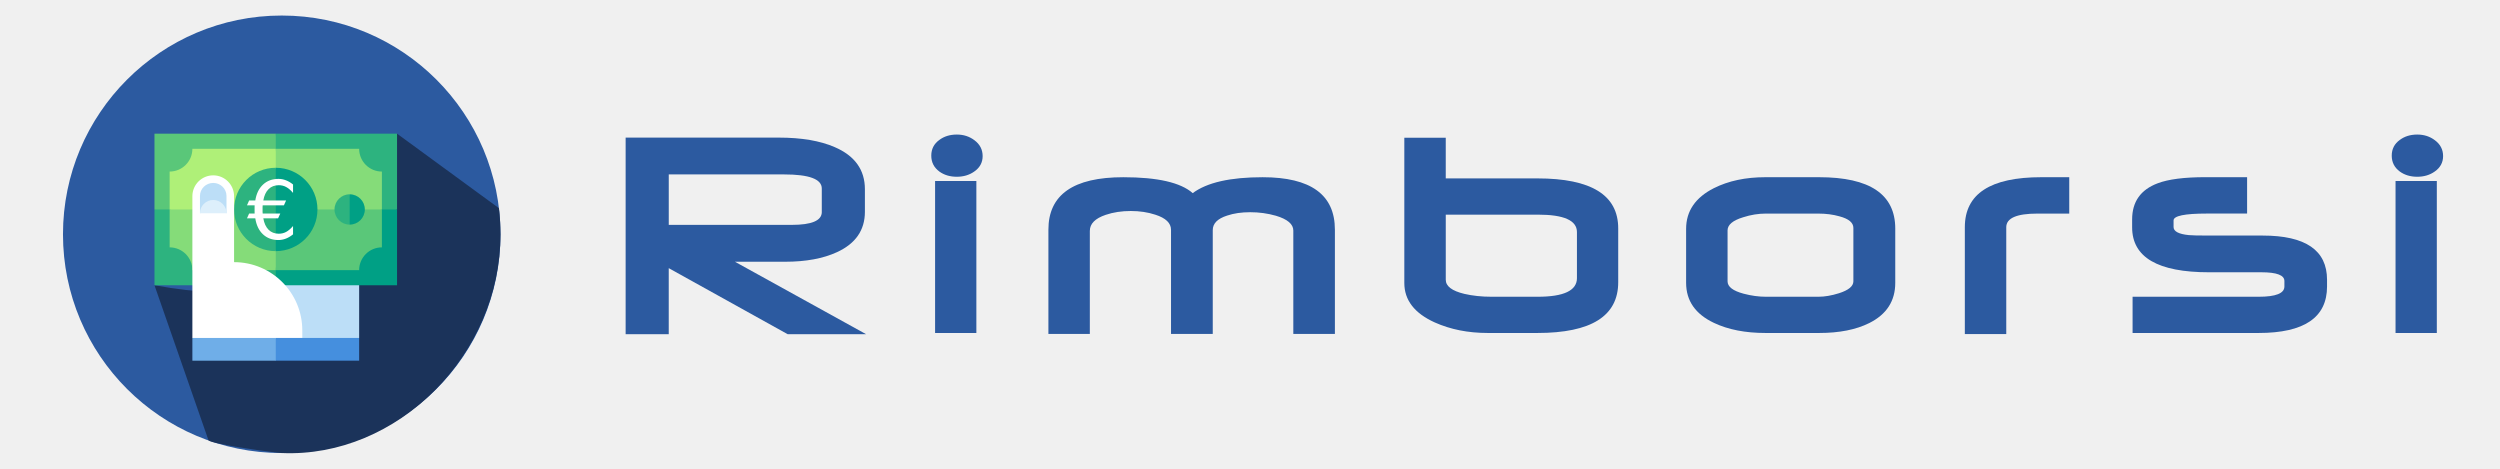
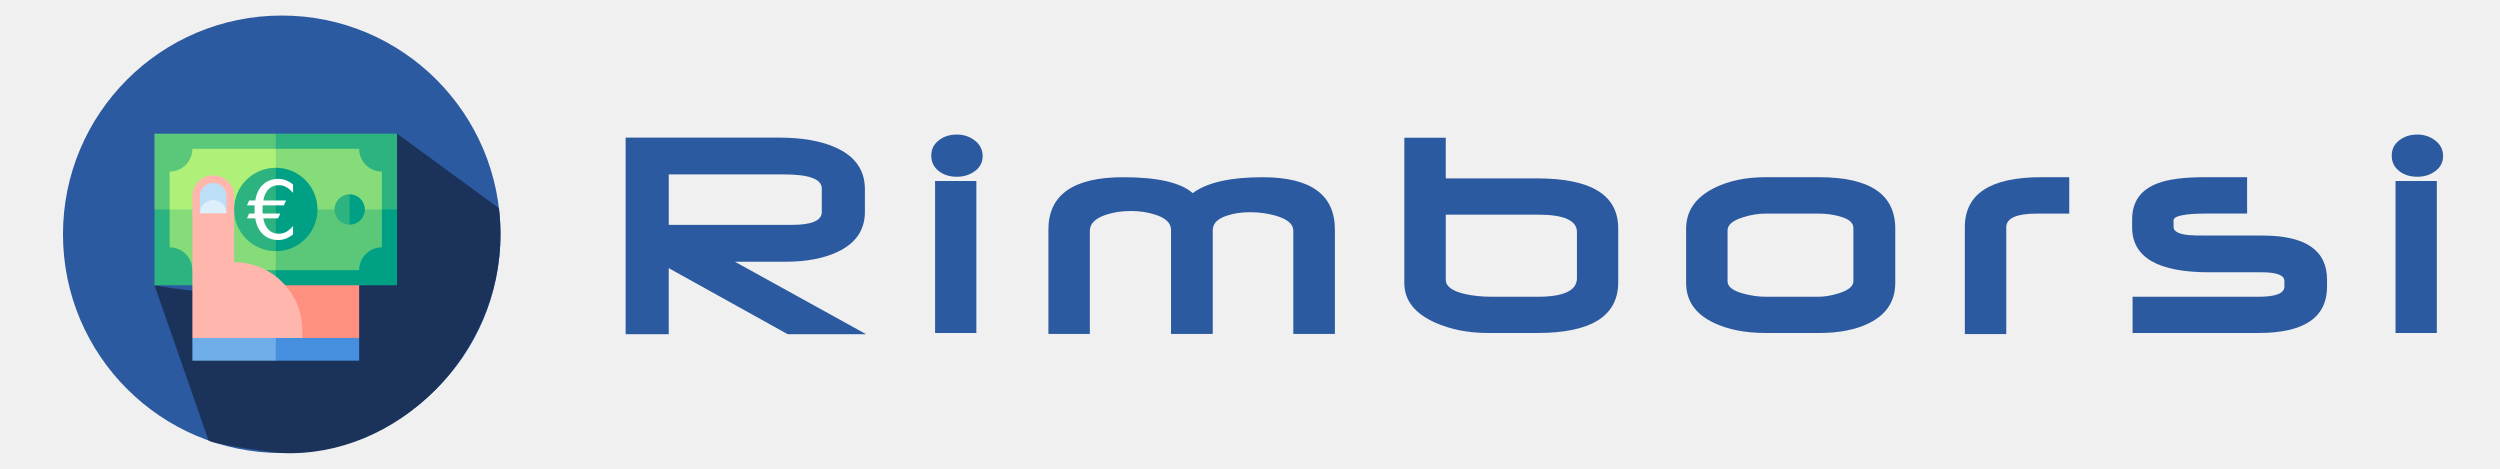
<svg xmlns="http://www.w3.org/2000/svg" version="1.1" id="Layer_1" x="0px" y="0px" viewBox="0 0 320 60" xml:space="preserve" width="320" height="60">
  <defs id="defs53">










	
	






		
		
		
	</defs>
  <g id="g20">
</g>
  <g id="g22">
</g>
  <g id="g24">
</g>
  <g id="g26">
</g>
  <g id="g28">
</g>
  <g id="g30">
</g>
  <g id="g32">
</g>
  <g id="g34">
</g>
  <g id="g36">
</g>
  <g id="g38">
</g>
  <g id="g40">
</g>
  <g id="g42">
</g>
  <g id="g44">
</g>
  <g id="g46">
</g>
  <g id="g48">
</g>
  <g id="g15350" transform="translate(6.080808,1)">
    <g id="g20-9" transform="translate(-286.2633,-77.11624)">
</g>
    <g id="g22-0" transform="translate(-286.2633,-77.11624)">
</g>
    <g id="g24-9" transform="translate(-286.2633,-77.11624)">
</g>
    <g id="g26-1" transform="translate(-286.2633,-77.11624)">
</g>
    <g id="g28-7" transform="translate(-286.2633,-77.11624)">
</g>
    <g id="g30-7" transform="translate(-286.2633,-77.11624)">
</g>
    <g id="g32-1" transform="translate(-286.2633,-77.11624)">
</g>
    <g id="g34-1" transform="translate(-286.2633,-77.11624)">
</g>
    <g id="g36-5" transform="translate(-286.2633,-77.11624)">
</g>
    <g id="g38-9" transform="translate(-286.2633,-77.11624)">
</g>
    <g id="g40-7" transform="translate(-286.2633,-77.11624)">
</g>
    <g id="g42-7" transform="translate(-286.2633,-77.11624)">
</g>
    <g id="g44-6" transform="translate(-286.2633,-77.11624)">
</g>
    <g id="g46-7" transform="translate(-286.2633,-77.11624)">
</g>
    <g id="g48-3" transform="translate(-286.2633,-77.11624)">
</g>
    <g id="g20-3" transform="translate(-296.3431,-105.3149)">
</g>
    <g id="g22-5" transform="translate(-296.3431,-105.3149)">
</g>
    <g id="g24-6" transform="translate(-296.3431,-105.3149)">
</g>
    <g id="g26-2" transform="translate(-296.3431,-105.3149)">
</g>
    <g id="g28-9" transform="translate(-296.3431,-105.3149)">
</g>
    <g id="g30-1" transform="translate(-296.3431,-105.3149)">
</g>
    <g id="g32-2" transform="translate(-296.3431,-105.3149)">
</g>
    <g id="g34-7" transform="translate(-296.3431,-105.3149)">
</g>
    <g id="g36-0" transform="translate(-296.3431,-105.3149)">
</g>
    <g id="g38-93" transform="translate(-296.3431,-105.3149)">
</g>
    <g id="g40-6" transform="translate(-296.3431,-105.3149)">
</g>
    <g id="g42-0" transform="translate(-296.3431,-105.3149)">
</g>
    <g id="g44-62" transform="translate(-296.3431,-105.3149)">
</g>
    <g id="g46-6" transform="translate(-296.3431,-105.3149)">
</g>
    <g id="g48-1" transform="translate(-296.3431,-105.3149)">
</g>
    <g id="g20-0" transform="translate(-540.3699,-86.27445)">
</g>
    <g id="g22-6" transform="translate(-540.3699,-86.27445)">
</g>
    <g id="g24-1" transform="translate(-540.3699,-86.27445)">
</g>
    <g id="g26-5" transform="translate(-540.3699,-86.27445)">
</g>
    <g id="g28-5" transform="translate(-540.3699,-86.27445)">
</g>
    <g id="g30-4" transform="translate(-540.3699,-86.27445)">
</g>
    <g id="g32-7" transform="translate(-540.3699,-86.27445)">
</g>
    <g id="g34-6" transform="translate(-540.3699,-86.27445)">
</g>
    <g id="g36-5-8" transform="translate(-540.3699,-86.27445)">
</g>
    <g id="g38-6" transform="translate(-540.3699,-86.27445)">
</g>
    <g id="g40-9" transform="translate(-540.3699,-86.27445)">
</g>
    <g id="g42-3" transform="translate(-540.3699,-86.27445)">
</g>
    <g id="g44-7" transform="translate(-540.3699,-86.27445)">
</g>
    <g id="g46-4" transform="translate(-540.3699,-86.27445)">
</g>
    <g id="g48-5" transform="translate(-540.3699,-86.27445)">
</g>
    <g id="g714" transform="translate(-1190.624,-219.007)">
</g>
    <g id="g716" transform="translate(-1190.624,-219.007)">
</g>
    <g id="g718" transform="translate(-1190.624,-219.007)">
</g>
    <g id="g720" transform="translate(-1190.624,-219.007)">
</g>
    <g id="g722" transform="translate(-1190.624,-219.007)">
</g>
    <g id="g724" transform="translate(-1190.624,-219.007)">
</g>
    <g id="g726" transform="translate(-1190.624,-219.007)">
</g>
    <g id="g728" transform="translate(-1190.624,-219.007)">
</g>
    <g id="g730" transform="translate(-1190.624,-219.007)">
</g>
    <g id="g732" transform="translate(-1190.624,-219.007)">
</g>
    <g id="g734" transform="translate(-1190.624,-219.007)">
</g>
    <g id="g736" transform="translate(-1190.624,-219.007)">
</g>
    <g id="g738" transform="translate(-1190.624,-219.007)">
</g>
    <g id="g740" transform="translate(-1190.624,-219.007)">
</g>
    <g id="g742" transform="translate(-1190.624,-219.007)">
</g>
    <g id="g2869" transform="matrix(2.14699,0,0,2.14699,611.8644,-22.03462)">
      <path d="m -236.183,29.722 h -4.676 l -7.091,-3.938 v 3.938 h -2.57 V 18.001 h 9.133 q 2.023,0 3.327,0.565 1.805,0.775 1.805,2.516 v 1.34 q 0,1.641 -1.659,2.406 -1.24,0.574 -3.099,0.574 h -2.99 z m -2.643,-7.283 v -1.404 q 0,-0.839 -2.251,-0.839 h -6.872 v 3.008 h 7.328 q 1.796,0 1.796,-0.766 z" id="path1321" style="font-size:18.667px;font-family:Neuropolitical;-inkscape-font-specification:Neuropolitical;letter-spacing:3px;fill:#2c5aa0;stroke-width:2;stroke-linecap:round;stroke-linejoin:round" />
      <path d="m -229.236,19.104 q 0,0.574 -0.501,0.921 -0.438,0.31 -1.039,0.31 -0.611,0 -1.039,-0.31 -0.483,-0.355 -0.483,-0.948 0,-0.592 0.483,-0.939 0.428,-0.319 1.039,-0.319 0.602,0 1.048,0.337 0.492,0.365 0.492,0.948 z m -0.374,10.546 h -2.461 v -9.06 h 2.461 z" id="path1318" style="font-size:18.667px;font-family:Neuropolitical;-inkscape-font-specification:Neuropolitical;letter-spacing:3px;fill:#2c5aa0;stroke-width:2;stroke-linecap:round;stroke-linejoin:round" />
      <path d="m -208.235,29.704 h -2.479 v -6.161 q 0,-0.574 -1.039,-0.884 -0.738,-0.21 -1.531,-0.21 -0.784,0 -1.376,0.201 -0.857,0.273 -0.857,0.866 v 6.189 h -2.488 v -6.207 q 0,-0.602 -0.939,-0.902 -0.665,-0.219 -1.458,-0.219 -0.82,0 -1.495,0.228 -0.948,0.319 -0.948,0.957 v 6.143 h -2.47 v -6.216 q 0,-3.126 4.466,-3.126 3.062,0 4.138,0.948 1.267,-0.948 4.165,-0.948 4.311,0 4.311,3.126 z" id="path1315" style="font-size:18.667px;font-family:Neuropolitical;-inkscape-font-specification:Neuropolitical;letter-spacing:3px;fill:#2c5aa0;stroke-width:2;stroke-linecap:round;stroke-linejoin:round" />
      <path d="m -191.344,26.623 q 0,3.026 -4.822,3.026 h -2.953 q -1.759,0 -3.163,-0.629 -1.814,-0.82 -1.814,-2.352 v -8.659 h 2.47 v 2.424 h 5.46 q 4.822,0 4.822,2.98 z m -2.461,-0.246 v -2.744 q 0,-1.039 -2.324,-1.039 h -5.496 v 3.883 q 0,0.574 1.103,0.839 0.738,0.173 1.632,0.173 h 2.744 q 2.342,0 2.342,-1.112 z" id="path1312" style="font-size:18.667px;font-family:Neuropolitical;-inkscape-font-specification:Neuropolitical;letter-spacing:3px;fill:#2c5aa0;stroke-width:2;stroke-linecap:round;stroke-linejoin:round" />
      <path d="m -174.827,26.66 q 0,1.622 -1.549,2.397 -1.185,0.592 -2.99,0.592 h -3.199 q -1.805,0 -3.072,-0.602 -1.659,-0.784 -1.659,-2.388 v -3.217 q 0,-1.586 1.65,-2.424 1.303,-0.656 3.072,-0.656 h 3.208 q 4.539,0 4.539,3.063 z m -2.497,-0.091 v -3.181 q 0,-0.474 -0.829,-0.693 -0.574,-0.164 -1.267,-0.164 h -3.126 q -0.665,0 -1.349,0.219 -0.93,0.283 -0.93,0.784 v 3.035 q 0,0.483 0.957,0.738 0.684,0.182 1.331,0.182 h 3.126 q 0.565,0 1.23,-0.21 0.857,-0.273 0.857,-0.711 z" id="path1309" style="font-size:18.667px;font-family:Neuropolitical;-inkscape-font-specification:Neuropolitical;letter-spacing:3px;fill:#2c5aa0;stroke-width:2;stroke-linecap:round;stroke-linejoin:round" />
      <path d="m -164.454,22.531 h -1.896 q -1.859,0 -1.859,0.811 v 6.371 h -2.47 v -6.371 q 0,-2.98 4.557,-2.98 h 1.668 z" id="path1306" style="font-size:18.667px;font-family:Neuropolitical;-inkscape-font-specification:Neuropolitical;letter-spacing:3px;fill:#2c5aa0;stroke-width:2;stroke-linecap:round;stroke-linejoin:round" />
      <path d="m -149.085,26.878 q 0,2.771 -4.083,2.771 h -7.51 v -2.16 h 7.52 q 1.531,0 1.531,-0.611 v -0.328 q 0,-0.52 -1.367,-0.52 h -3.126 q -4.585,0 -4.585,-2.68 v -0.474 q 0,-1.577 1.522,-2.151 0.957,-0.365 2.853,-0.365 h 2.479 v 2.169 h -2.397 q -1.987,0 -1.987,0.41 v 0.392 q 0,0.392 0.911,0.483 0.246,0.027 1.212,0.027 h 3.19 q 3.837,0 3.837,2.634 z" id="path1303" style="font-size:18.667px;font-family:Neuropolitical;-inkscape-font-specification:Neuropolitical;letter-spacing:3px;fill:#2c5aa0;stroke-width:2;stroke-linecap:round;stroke-linejoin:round" />
      <path d="m -142.166,19.104 q 0,0.574 -0.501,0.921 -0.438,0.31 -1.039,0.31 -0.611,0 -1.039,-0.31 -0.483,-0.355 -0.483,-0.948 0,-0.592 0.483,-0.939 0.428,-0.319 1.039,-0.319 0.602,0 1.048,0.337 0.492,0.365 0.492,0.948 z m -0.374,10.546 h -2.461 v -9.06 h 2.461 z" id="path1300" style="font-size:18.667px;font-family:Neuropolitical;-inkscape-font-specification:Neuropolitical;letter-spacing:3px;fill:#2c5aa0;stroke-width:2;stroke-linecap:round;stroke-linejoin:round" />
    </g>
    <g id="g1601" transform="matrix(0.2206204,0,0,0.2206204,-465.2384,-85.11647)">
</g>
    <g id="g1603" transform="matrix(0.2206204,0,0,0.2206204,-465.2384,-85.11647)">
</g>
    <g id="g1605" transform="matrix(0.2206204,0,0,0.2206204,-465.2384,-85.11647)">
</g>
    <g id="g1607" transform="matrix(0.2206204,0,0,0.2206204,-465.2384,-85.11647)">
</g>
    <g id="g1609" transform="matrix(0.2206204,0,0,0.2206204,-465.2384,-85.11647)">
</g>
    <g id="g1611" transform="matrix(0.2206204,0,0,0.2206204,-465.2384,-85.11647)">
</g>
    <g id="g1613" transform="matrix(0.2206204,0,0,0.2206204,-465.2384,-85.11647)">
</g>
    <g id="g1615" transform="matrix(0.2206204,0,0,0.2206204,-465.2384,-85.11647)">
</g>
    <g id="g1617" transform="matrix(0.2206204,0,0,0.2206204,-465.2384,-85.11647)">
</g>
    <g id="g1619" transform="matrix(0.2206204,0,0,0.2206204,-465.2384,-85.11647)">
</g>
    <g id="g1621" transform="matrix(0.2206204,0,0,0.2206204,-465.2384,-85.11647)">
</g>
    <g id="g1623" transform="matrix(0.2206204,0,0,0.2206204,-465.2384,-85.11647)">
</g>
    <g id="g1625" transform="matrix(0.2206204,0,0,0.2206204,-465.2384,-85.11647)">
</g>
    <g id="g1627" transform="matrix(0.2206204,0,0,0.2206204,-465.2384,-85.11647)">
</g>
    <g id="g1629" transform="matrix(0.2206204,0,0,0.2206204,-465.2384,-85.11647)">
</g>
-     <g id="g2893" transform="matrix(0.5544555,0,0,0.5544555,138.8441,58.27214)">
-       <circle style="fill:#2c5aa0;fill-opacity:1;stroke-width:0.197" cx="-196.343" cy="-52.815" r="50.5" id="circle2" />
-       <path style="fill:#1b335a;fill-opacity:1;stroke-width:0.197" d="m -146.203,-58.842 -23.518,-17.203 c -24.049,21.291 -14.466,42.532 -56,35 l 12.48,35.82 c 1.041,0.908 15.248,2.839 16.897,2.911 26.623,1.164 50.5,-22.61 50.5,-50.5 0,-2.04 -0.124,-4.051 -0.359,-6.027 z" id="path4" />
-       <polygon style="fill:#bcdef7" points="256,272.7 232.626,439.657 378.435,411.27 378.435,272.7 " id="polygon1555" transform="matrix(0.1572265,0,0,0.1572265,-237.97,-93.54575)" />
-       <polygon style="fill:#00a085" points="222.609,155.826 434.087,222.609 434.087,333.913 256,333.913 " id="polygon1557" transform="matrix(0.1572265,0,0,0.1572265,-237.97,-93.54575)" />
-       <polygon style="fill:#2db37f" points="256,111.304 434.087,111.304 434.087,222.609 222.609,222.609 " id="polygon1559" transform="matrix(0.1572265,0,0,0.1572265,-237.97,-93.54575)" />
-       <path style="fill:#5ac779;stroke-width:0.157" d="m -178.47,-44.546 h -19.25 l -5.25,-21 29.75,7 v 8.75 c -2.9,0 -5.25,2.35 -5.25,5.25 z" id="path1561" />
-       <path style="fill:#85dc79;stroke-width:0.157" d="M -173.22,-58.546 H -202.97 l 5.25,-14 h 19.25 c 0,2.9 2.35,5.25 5.25,5.25 z" id="path1563" />
-       <polygon style="fill:#2db37f" points="256,311.652 222.609,155.826 77.913,222.609 77.913,333.913 256,333.913 " id="polygon1565" transform="matrix(0.1572265,0,0,0.1572265,-237.97,-93.54575)" />
-       <polygon style="fill:#5ac779" points="256,133.565 256,111.304 77.913,111.304 77.913,222.609 233.739,222.609 " id="polygon1567" transform="matrix(0.1572265,0,0,0.1572265,-237.97,-93.54575)" />
-       <path style="fill:#85dc79;stroke-width:0.157" d="m -216.97,-44.546 h 19.25 v -21 l -24.5,7 v 8.75 c 2.9,0 5.25,2.35 5.25,5.25 z" id="path1569" />
-       <path style="fill:#aff078;stroke-width:0.157" d="m -222.22,-58.546 h 24.5 v -14 h -19.25 c 0,2.9 -2.35,5.25 -5.25,5.25 z" id="path1571" />
-       <path style="fill:#00a085;stroke-width:0.157" d="m -197.72,-68.171 -5.44,9.625 5.44,9.625 c 5.316,0 9.625,-4.309 9.625,-9.625 0,-5.316 -4.309,-9.625 -9.625,-9.625 z" id="path1573" />
-       <path style="fill:#2db37f;stroke-width:0.157" d="m -207.345,-58.546 c 0,5.316 4.309,9.625 9.625,9.625 v -19.25 c -5.316,0 -9.625,4.309 -9.625,9.625 z" id="path1575" />
-       <path style="fill:#ffffff;stroke-width:0.157" d="m -207.345,-46.383 c 0,-7.615 0,-15.225 0,-15.225 0,-2.657 -2.155,-4.813 -4.813,-4.813 -2.657,0 -4.813,2.155 -4.813,4.813 v 32.725 l 25.375,4.907 v -6.657 c 1.6e-4,-8.699 -7.051,-15.75 -15.75,-15.75 z" id="path1577" />
-       <path style="fill:#bcdef7;stroke-width:0.157" d="m -215.22,-61.671 v 4 l 3.062,-1 3.062,1 v -4.002 c 0,-1.652 -1.374,-2.998 -3.062,-2.998 -1.689,0 -3.062,1.346 -3.062,3 z" id="path1579" />
-       <path style="fill:#ddeffb;stroke-width:0.157" d="m -215.22,-57.671 6.125,-0.002 c 0,-1.687 -1.374,-3.061 -3.062,-3.061 -1.689,0 -3.063,1.374 -3.063,3.062 z" id="path1581" />
-       <polygon style="fill:#458fde" points="232.626,427.965 256,444.661 378.435,444.661 378.435,411.27 256,411.27 " id="polygon1587" transform="matrix(0.1572265,0,0,0.1572265,-237.97,-93.54575)" />
-       <rect x="-216.97" y="-28.883" style="fill:#6faee8;stroke-width:0.157" width="19.25" height="5.25" id="rect1591" />
-       <path style="fill:#00a085;stroke-width:0.157" d="m -180.658,-62.046 -1.978,3.5 1.978,3.5 c 1.933,0 3.5,-1.567 3.5,-3.5 0,-1.933 -1.567,-3.5 -3.5,-3.5 z" id="path1593" />
-       <path style="fill:#2db37f;stroke-width:0.157" d="m -184.158,-58.546 c 0,1.933 1.567,3.5 3.5,3.5 v -7 c -1.933,0 -3.5,1.567 -3.5,3.5 z" id="path1595" />
-       <g aria-label="€" id="text1961" style="font-size:18.667px;font-family:Neuropolitical;-inkscape-font-specification:Neuropolitical;fill:#ffffff;stroke-width:2;stroke-linecap:round;stroke-linejoin:round" transform="translate(-296.3431,-105.3149)">
-         <path d="m 102.612,41.004 v 1.941 q -0.829,-0.957 -1.604,-1.367 -0.766,-0.41 -1.695,-0.41 -1.431,0 -2.352,0.911 -0.921,0.911 -1.212,2.616 h 5.259 l -0.501,1.121 h -4.904 q -0.018,0.219 -0.027,0.428 0,0.21 0,0.529 0,0.292 0,0.501 0.009,0.21 0.027,0.428 h 4.065 l -0.51,1.121 h -3.409 q 0.292,1.704 1.212,2.625 0.921,0.921 2.352,0.921 0.93,0 1.695,-0.41 0.775,-0.41 1.604,-1.367 v 1.923 q -0.811,0.656 -1.659,0.984 -0.839,0.328 -1.714,0.328 -2.16,0 -3.573,-1.322 -1.404,-1.322 -1.768,-3.682 h -1.923 l 0.501,-1.121 h 1.267 q 0,-0.21 -0.009,-0.419 0,-0.219 0,-0.51 0,-0.319 0,-0.529 0.009,-0.219 0.009,-0.428 h -1.768 l 0.501,-1.121 h 1.422 q 0.365,-2.342 1.777,-3.664 1.413,-1.322 3.564,-1.322 0.893,0 1.732,0.328 0.848,0.319 1.641,0.966 z" id="path2071" />
-       </g>
+     <circle style="fill:#2c5aa0;fill-opacity:1;stroke-width:0.109" cx="29.981" cy="28.989" r="28" id="circle2" />
+     <path style="fill:#1b335a;fill-opacity:1;stroke-width:0.109" d="M 57.781,25.647 44.742,16.108 C 31.408,27.913 36.721,39.69 13.692,35.514 l 6.919,19.861 c 0.577,0.504 8.454,1.574 9.369,1.614 14.761,0.646 28,-12.536 28,-28 0,-1.131 -0.069,-2.246 -0.199,-3.342 z" id="path4" />
+     <polygon style="fill:#ff9080;fill-opacity:1" points="378.435,411.27 378.435,272.7 256,272.7 232.626,439.657 " id="polygon1555" transform="matrix(0.08717511,0,0,0.08717511,6.900335,6.405182)" />
+     <polygon style="fill:#00a085" points="434.087,333.913 256,333.913 222.609,155.826 434.087,222.609 " id="polygon1557" transform="matrix(0.08717511,0,0,0.08717511,6.900335,6.405182)" />
+     <polygon style="fill:#2db37f" points="434.087,222.609 222.609,222.609 256,111.304 434.087,111.304 " id="polygon1559" transform="matrix(0.08717511,0,0,0.08717511,6.900335,6.405182)" />
+     <path style="fill:#5ac779;stroke-width:0.087" d="M 39.89,33.573 H 29.217 l -2.911,-11.644 16.495,3.881 v 4.851 c -1.608,0 -2.911,1.303 -2.911,2.911 z" id="path1561" />
+     <path style="fill:#85dc79;stroke-width:0.087" d="M 42.801,25.811 H 26.306 l 2.911,-7.762 h 10.673 c 0,1.608 1.303,2.911 2.911,2.911 z" id="path1563" />
+     <polygon style="fill:#2db37f" points="77.913,222.609 77.913,333.913 256,333.913 256,311.652 222.609,155.826 " id="polygon1565" transform="matrix(0.08717511,0,0,0.08717511,6.900335,6.405182)" />
+     <polygon style="fill:#5ac779" points="77.913,111.304 77.913,222.609 233.739,222.609 256,133.565 256,111.304 " id="polygon1567" transform="matrix(0.08717511,0,0,0.08717511,6.900335,6.405182)" />
+     <path style="fill:#85dc79;stroke-width:0.087" d="M 18.544,33.573 H 29.217 V 21.93 l -13.584,3.881 v 4.851 c 1.608,0 2.911,1.303 2.911,2.911 z" id="path1569" />
+     <path style="fill:#aff078;stroke-width:0.087" d="M 15.633,25.811 H 29.217 V 18.049 H 18.544 c 0,1.608 -1.303,2.911 -2.911,2.911 z" id="path1571" />
+     <path style="fill:#00a085;stroke-width:0.087" d="m 29.217,20.474 -3.016,5.337 3.016,5.337 c 2.947,0 5.337,-2.389 5.337,-5.337 0,-2.947 -2.389,-5.337 -5.337,-5.337 z" id="path1573" />
+     <path style="fill:#2db37f;stroke-width:0.087" d="m 23.881,25.811 c 0,2.947 2.389,5.337 5.337,5.337 V 20.474 c -2.947,0 -5.337,2.389 -5.337,5.337 z" id="path1575" />
+     <path style="fill:#ffb7ad;stroke-width:0.087;fill-opacity:1" d="m 23.881,32.555 c 0,-4.222 0,-8.442 0,-8.442 0,-1.473 -1.195,-2.668 -2.668,-2.668 -1.473,0 -2.668,1.195 -2.668,2.668 V 42.258 l 14.069,2.721 v -3.691 c 8.8e-5,-4.823 -3.91,-8.733 -8.733,-8.733 z" id="path1577" />
+     <path style="fill:#bcdef7;stroke-width:0.087" d="m 19.514,24.078 v 2.218 l 1.698,-0.554 1.698,0.554 v -2.219 c 0,-0.916 -0.762,-1.662 -1.698,-1.662 -0.936,0 -1.698,0.746 -1.698,1.663 z" id="path1579" />
+     <path style="fill:#ddeffb;stroke-width:0.087" d="m 19.514,26.296 3.396,-9.42e-4 c 0,-0.935 -0.762,-1.697 -1.698,-1.697 -0.936,0 -1.698,0.762 -1.698,1.698 z" id="path1581" />
+     <polygon style="fill:#458fde" points="378.435,444.661 378.435,411.27 256,411.27 232.626,427.965 256,444.661 " id="polygon1587" transform="matrix(0.08717511,0,0,0.08717511,6.900335,6.405182)" />
+     <rect x="18.544" y="42.258" style="fill:#6faee8;stroke-width:0.087" width="10.673" height="2.911" id="rect1591" />
+     <path style="fill:#00a085;stroke-width:0.087" d="m 38.678,23.871 -1.097,1.941 1.097,1.941 c 1.072,0 1.941,-0.869 1.941,-1.941 0,-1.072 -0.869,-1.941 -1.941,-1.941 z" id="path1593" />
+     <path style="fill:#2db37f;stroke-width:0.087" d="m 36.737,25.811 c 0,1.072 0.869,1.941 1.941,1.941 v -3.881 c -1.072,0 -1.941,0.869 -1.941,1.941 z" id="path1595" />
+     <g aria-label="€" id="text1961" style="font-size:18.667px;font-family:Neuropolitical;-inkscape-font-specification:Neuropolitical;fill:#ffffff;stroke-width:2;stroke-linecap:round;stroke-linejoin:round" transform="matrix(0.5544555,0,0,0.5544555,-25.46493,-0.120293)">
+       <path d="m 102.612,41.004 v 1.941 q -0.829,-0.957 -1.604,-1.367 -0.766,-0.41 -1.695,-0.41 -1.431,0 -2.352,0.911 -0.921,0.911 -1.212,2.616 h 5.259 l -0.501,1.121 h -4.904 q -0.018,0.219 -0.027,0.428 0,0.21 0,0.529 0,0.292 0,0.501 0.009,0.21 0.027,0.428 h 4.065 l -0.51,1.121 h -3.409 q 0.292,1.704 1.212,2.625 0.921,0.921 2.352,0.921 0.93,0 1.695,-0.41 0.775,-0.41 1.604,-1.367 v 1.923 q -0.811,0.656 -1.659,0.984 -0.839,0.328 -1.714,0.328 -2.16,0 -3.573,-1.322 -1.404,-1.322 -1.768,-3.682 h -1.923 l 0.501,-1.121 h 1.267 q 0,-0.21 -0.009,-0.419 0,-0.219 0,-0.51 0,-0.319 0,-0.529 0.009,-0.219 0.009,-0.428 h -1.768 l 0.501,-1.121 h 1.422 q 0.365,-2.342 1.777,-3.664 1.413,-1.322 3.564,-1.322 0.893,0 1.732,0.328 0.848,0.319 1.641,0.966 z" id="path2071" />
    </g>
  </g>
</svg>
